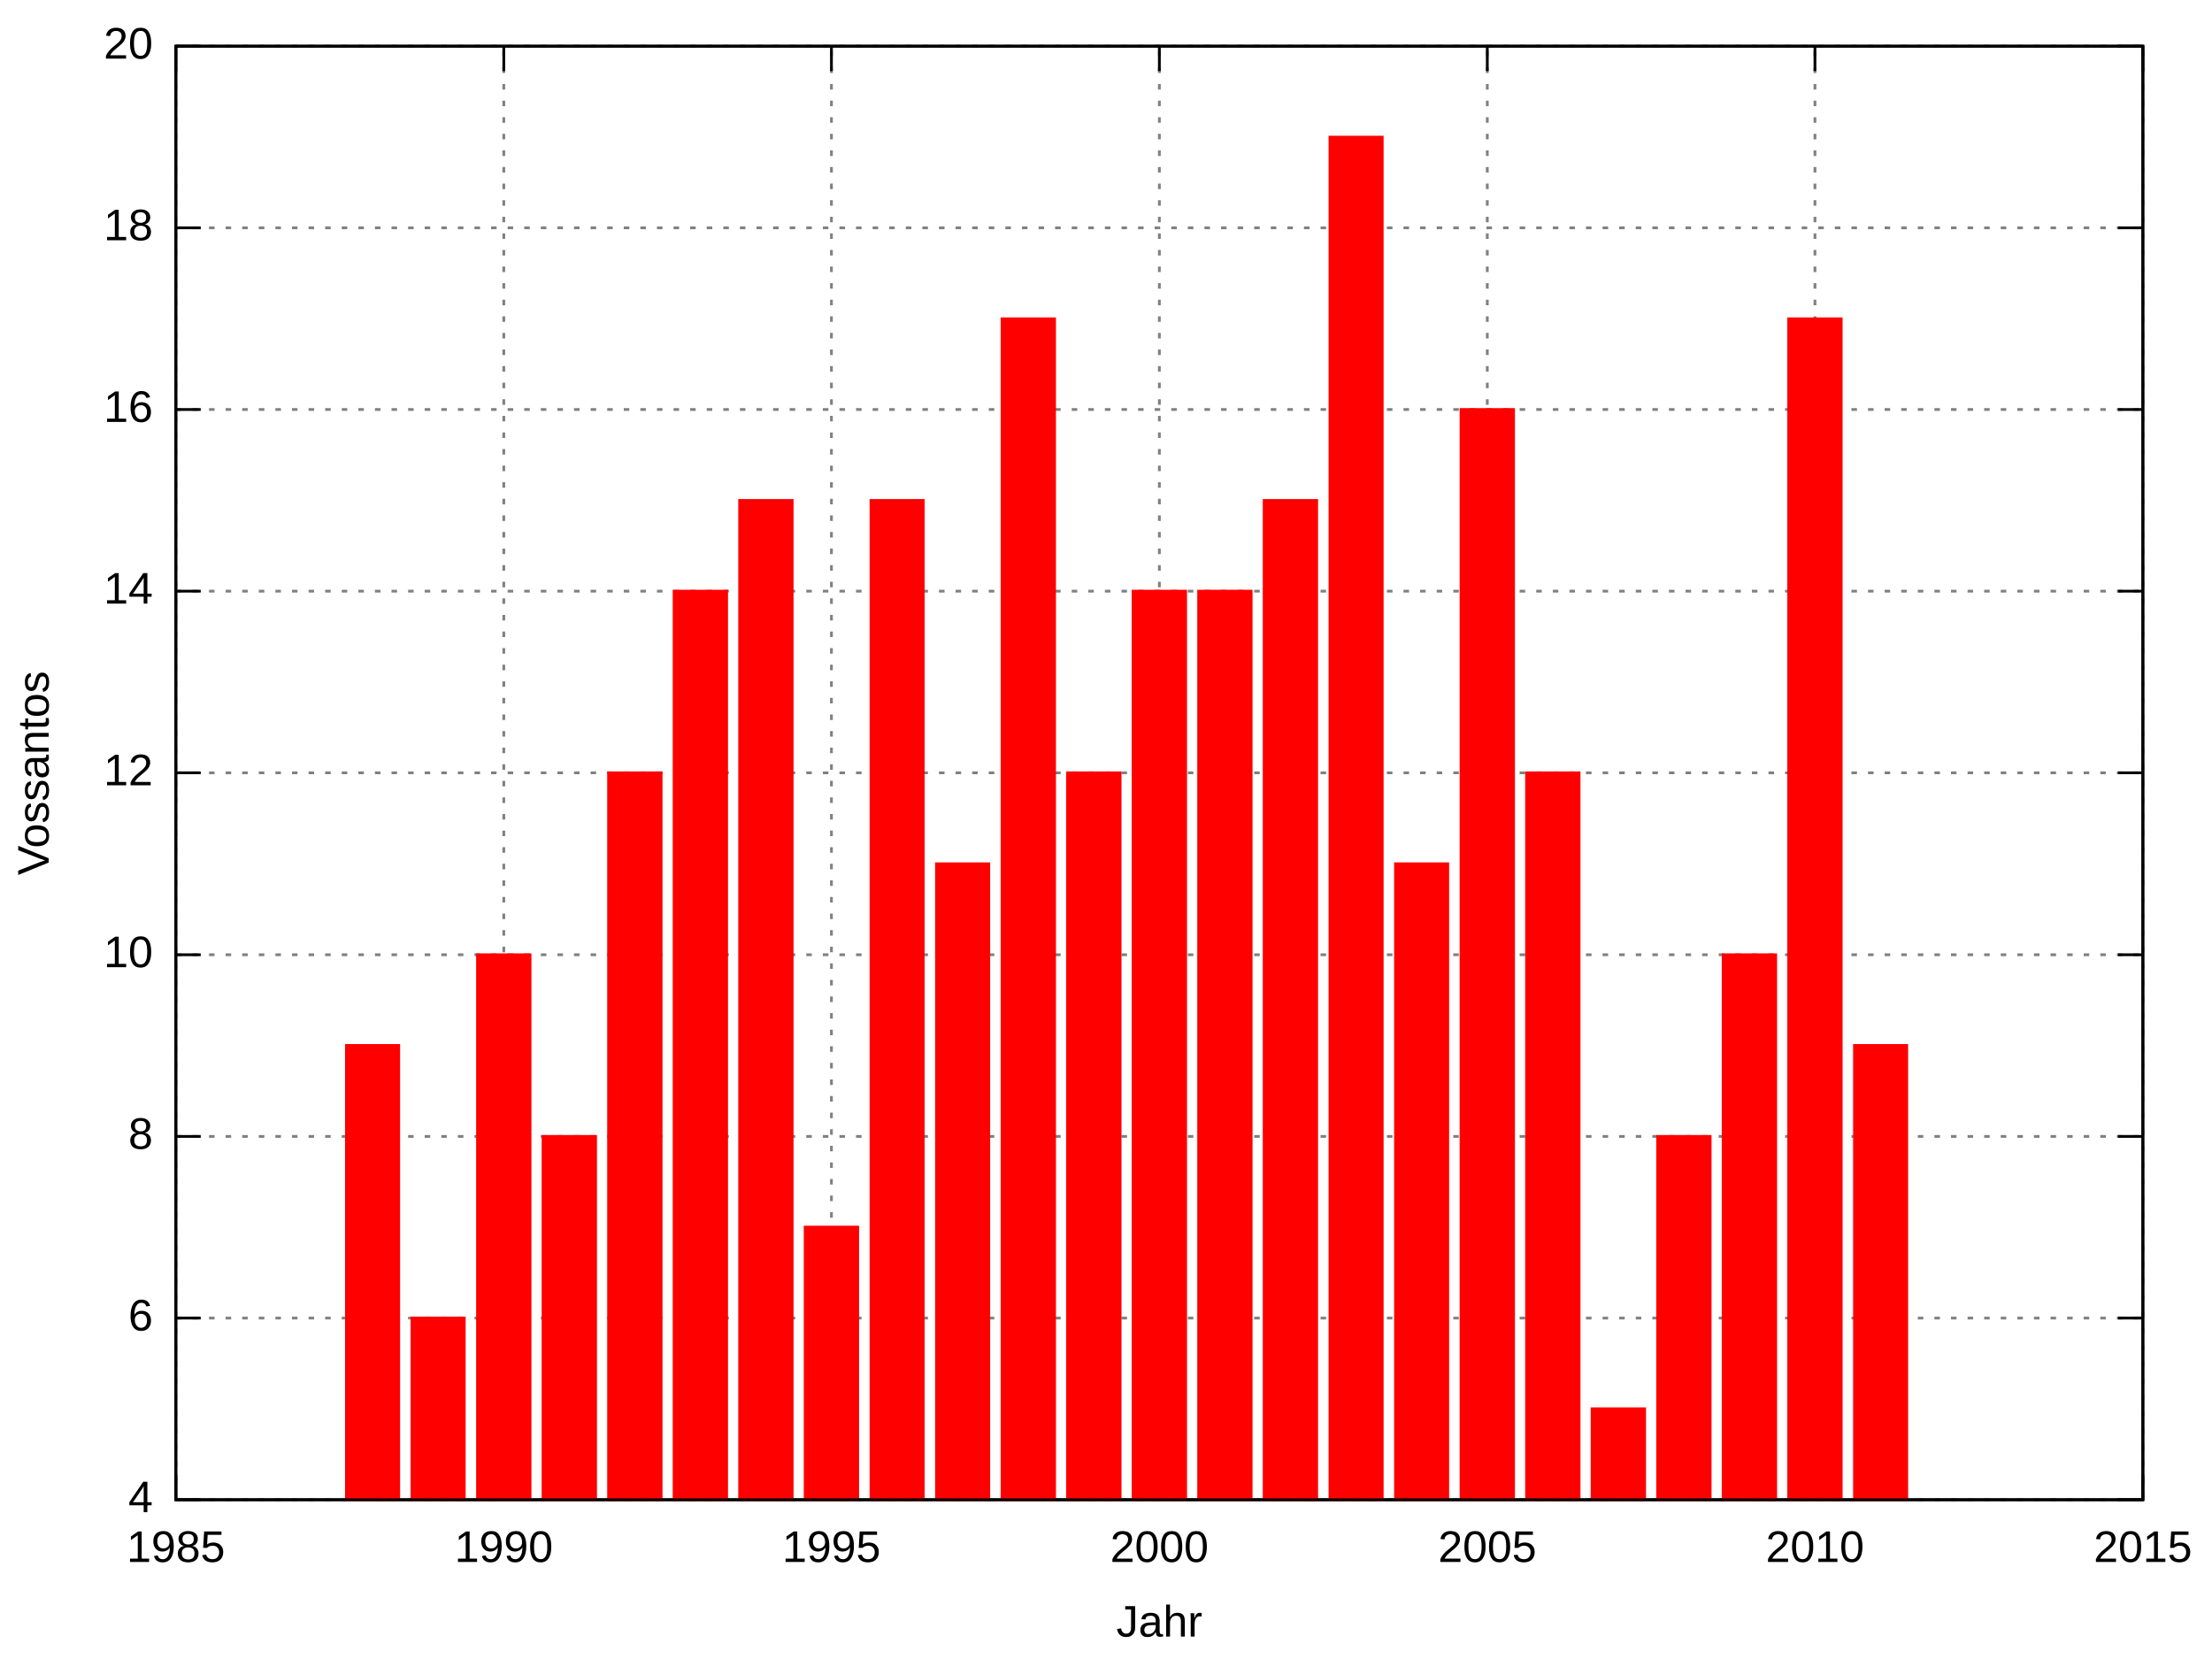
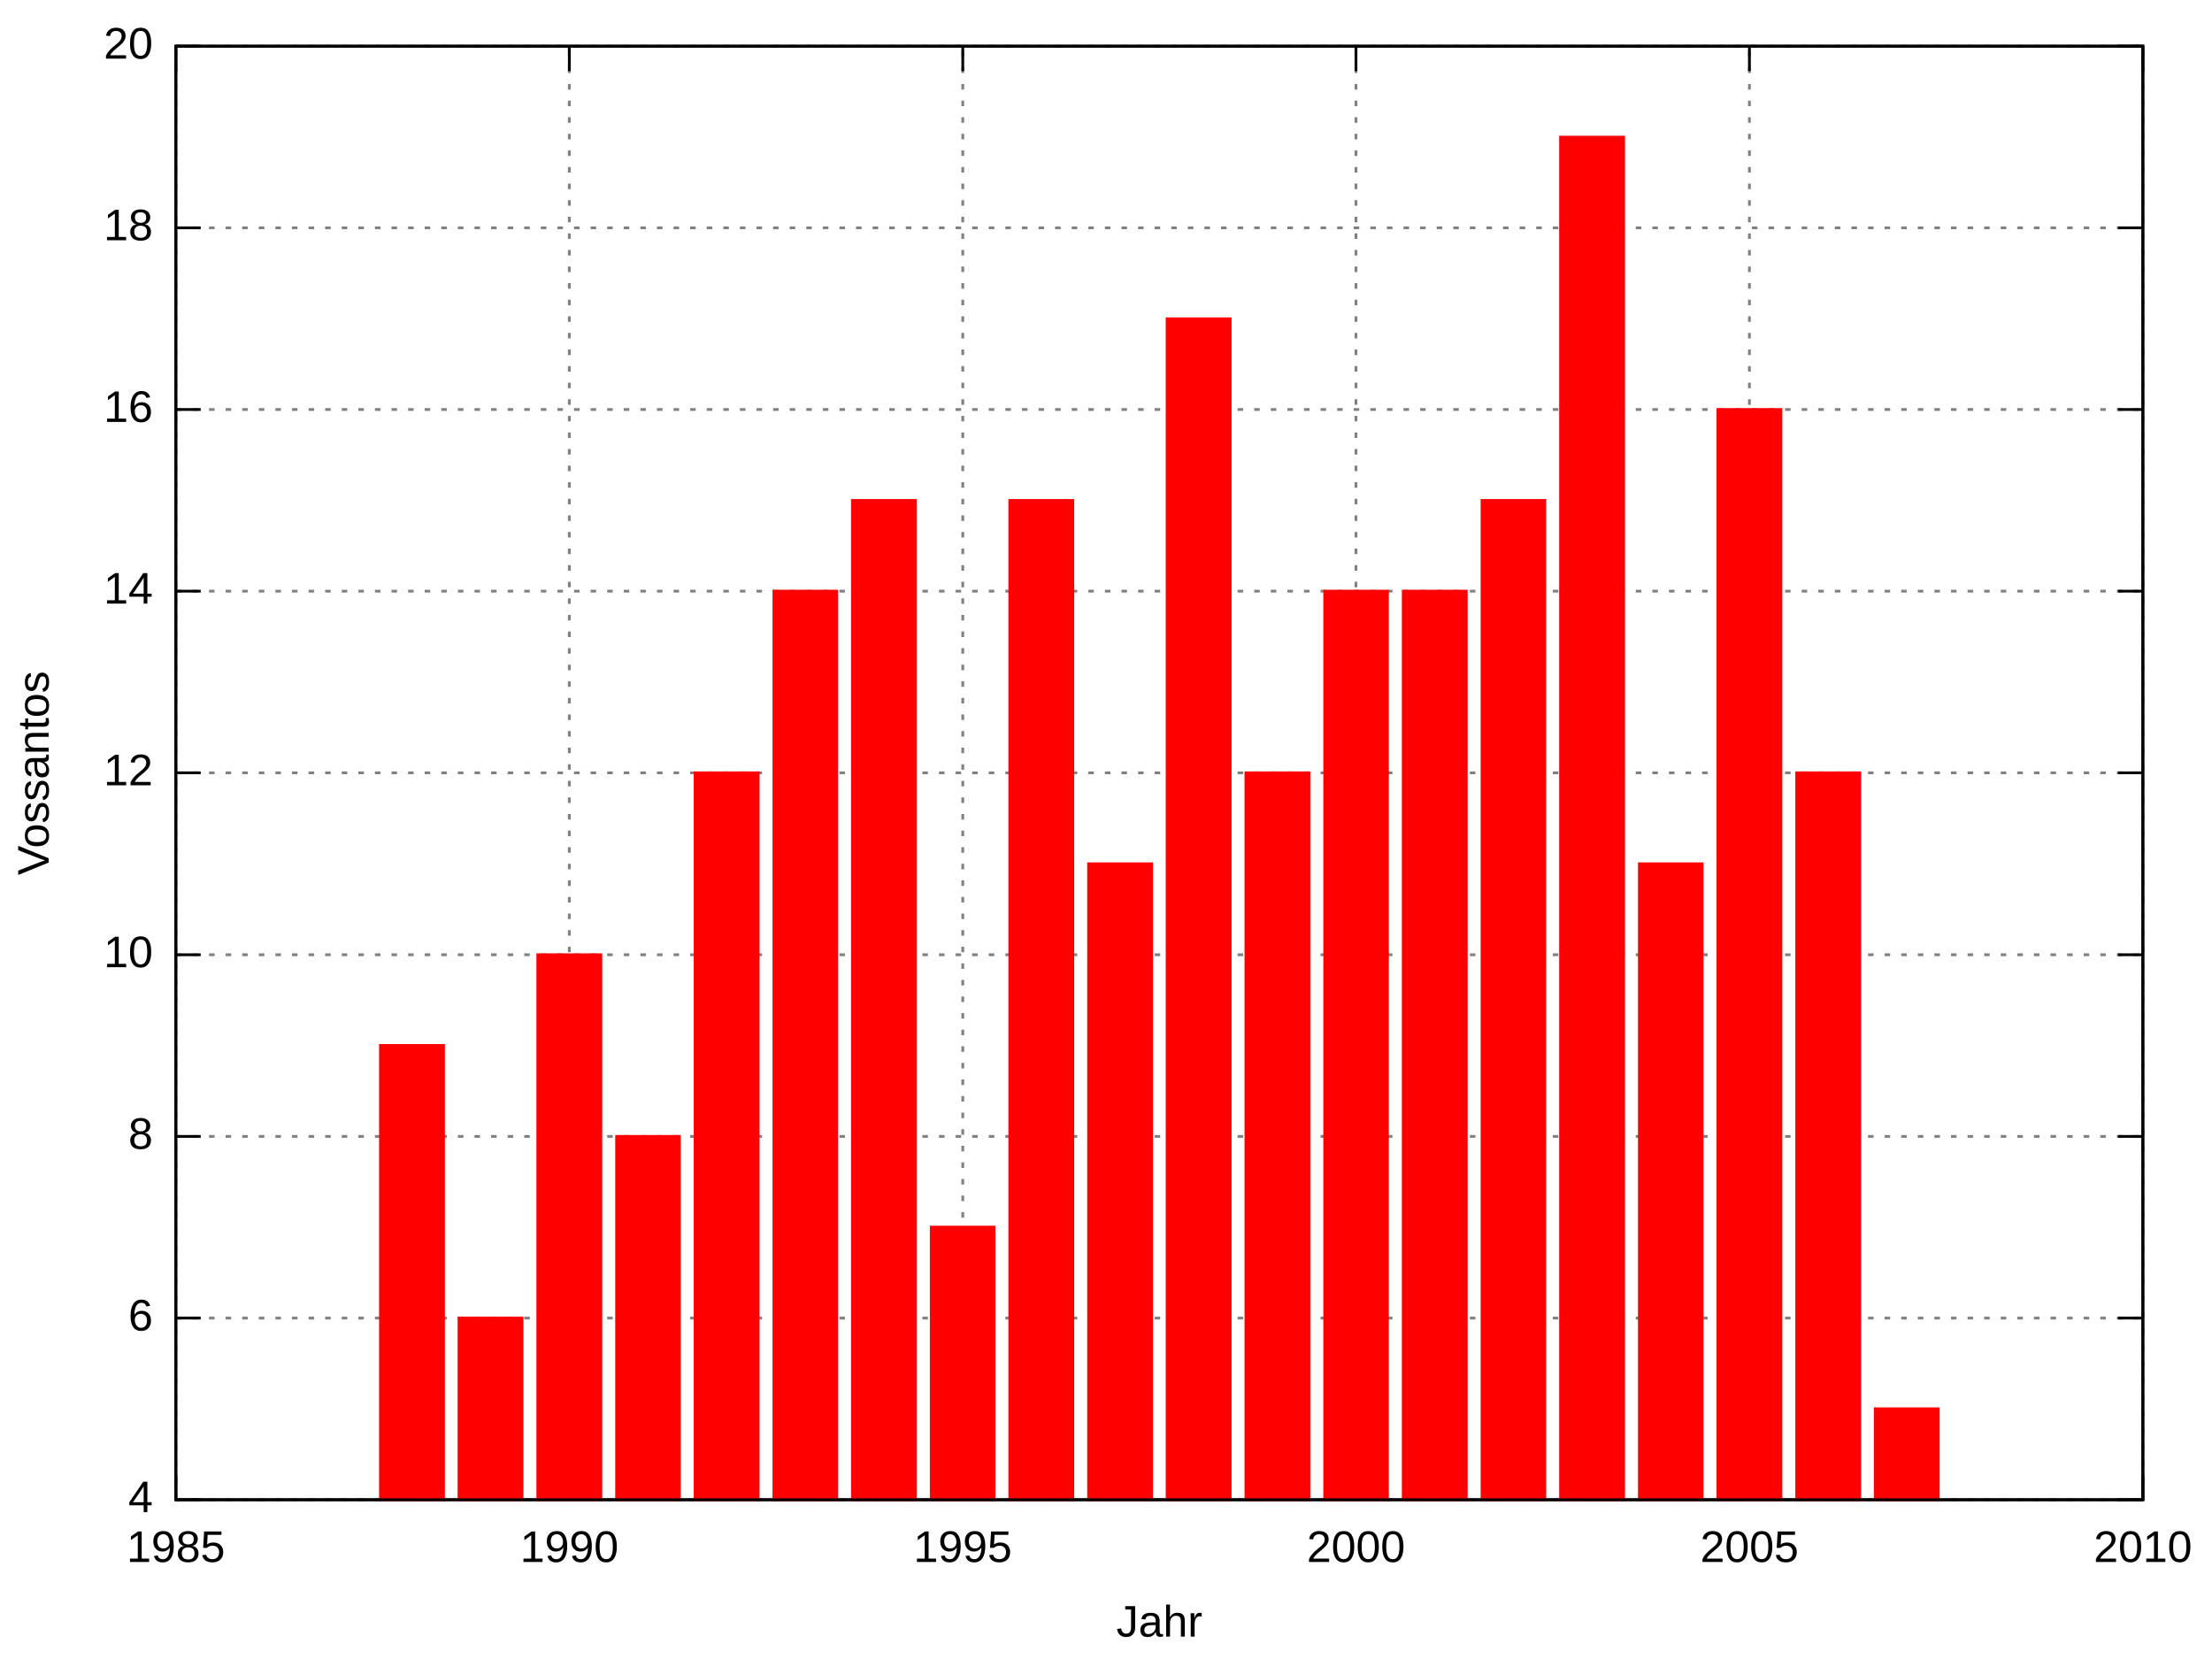
<svg xmlns="http://www.w3.org/2000/svg" xmlns:xlink="http://www.w3.org/1999/xlink" viewBox="0 0 800 600">
  <g id="gnuplot_canvas">
    <rect x="0" y="0" width="800" height="600" fill="none" />
    <defs>
      <circle id="gpDot" r="0.5" stroke-width="0.5" />
      <path id="gpPt0" stroke-width="0.222" stroke="currentColor" d="M-1,0 h2 M0,-1 v2" />
      <path id="gpPt1" stroke-width="0.222" stroke="currentColor" d="M-1,-1 L1,1 M1,-1 L-1,1" />
      <path id="gpPt2" stroke-width="0.222" stroke="currentColor" d="M-1,0 L1,0 M0,-1 L0,1 M-1,-1 L1,1 M-1,1 L1,-1" />
      <rect id="gpPt3" stroke-width="0.222" stroke="currentColor" x="-1" y="-1" width="2" height="2" />
      <rect id="gpPt4" stroke-width="0.222" stroke="currentColor" fill="currentColor" x="-1" y="-1" width="2" height="2" />
      <circle id="gpPt5" stroke-width="0.222" stroke="currentColor" cx="0" cy="0" r="1" />
      <use xlink:href="#gpPt5" id="gpPt6" fill="currentColor" stroke="none" />
      <path id="gpPt7" stroke-width="0.222" stroke="currentColor" d="M0,-1.33 L-1.33,0.67 L1.33,0.67 z" />
      <use xlink:href="#gpPt7" id="gpPt8" fill="currentColor" stroke="none" />
      <use xlink:href="#gpPt7" id="gpPt9" stroke="currentColor" transform="rotate(180)" />
      <use xlink:href="#gpPt9" id="gpPt10" fill="currentColor" stroke="none" />
      <use xlink:href="#gpPt3" id="gpPt11" stroke="currentColor" transform="rotate(45)" />
      <use xlink:href="#gpPt11" id="gpPt12" fill="currentColor" stroke="none" />
      <filter id="greybox" filterUnits="objectBoundingBox" x="0" y="0" height="1" width="1">
        <feFlood flood-color="lightgrey" flood-opacity="1" result="grey" />
        <feComposite in="SourceGraphic" in2="grey" operator="atop" />
      </filter>
    </defs>
    <g style="fill:none; color:white; stroke:black; stroke-width:1.00; stroke-linecap:butt; stroke-linejoin:miter">
</g>
    <g style="fill:none; color:black; stroke:currentColor; stroke-width:1.00; stroke-linecap:butt; stroke-linejoin:miter">
</g>
    <g style="fill:none; color:gray; stroke:currentColor; stroke-width:1.00; stroke-linecap:butt; stroke-linejoin:miter">
      <path stroke="gray" stroke-dasharray=" 2,4" class="gridline" d="M63.6,542.4 L775.0,542.4  " />
    </g>
    <g style="fill:none; color:black; stroke:currentColor; stroke-width:1.00; stroke-linecap:butt; stroke-linejoin:miter">
      <path stroke="black" d="M63.6,542.4 L72.6,542.4 M775.0,542.4 L766.0,542.4  " />
      <g transform="translate(55.3,546.9)" style="stroke:none; fill:black; font-family:Arial; font-size:12.00pt; text-anchor:end">
        <text>
          <tspan> 4</tspan>
        </text>
      </g>
    </g>
    <g style="fill:none; color:gray; stroke:currentColor; stroke-width:1.00; stroke-linecap:butt; stroke-linejoin:miter">
      <path stroke="gray" stroke-dasharray=" 2,4" class="gridline" d="M63.6,476.7 L775.0,476.7  " />
    </g>
    <g style="fill:none; color:black; stroke:currentColor; stroke-width:1.00; stroke-linecap:butt; stroke-linejoin:miter">
      <path stroke="black" d="M63.6,476.7 L72.6,476.7 M775.0,476.7 L766.0,476.7  " />
      <g transform="translate(55.3,481.2)" style="stroke:none; fill:black; font-family:Arial; font-size:12.00pt; text-anchor:end">
        <text>
          <tspan> 6</tspan>
        </text>
      </g>
    </g>
    <g style="fill:none; color:gray; stroke:currentColor; stroke-width:1.00; stroke-linecap:butt; stroke-linejoin:miter">
      <path stroke="gray" stroke-dasharray=" 2,4" class="gridline" d="M63.6,411.0 L775.0,411.0  " />
    </g>
    <g style="fill:none; color:black; stroke:currentColor; stroke-width:1.00; stroke-linecap:butt; stroke-linejoin:miter">
      <path stroke="black" d="M63.6,411.0 L72.6,411.0 M775.0,411.0 L766.0,411.0  " />
      <g transform="translate(55.3,415.5)" style="stroke:none; fill:black; font-family:Arial; font-size:12.00pt; text-anchor:end">
        <text>
          <tspan> 8</tspan>
        </text>
      </g>
    </g>
    <g style="fill:none; color:gray; stroke:currentColor; stroke-width:1.00; stroke-linecap:butt; stroke-linejoin:miter">
      <path stroke="gray" stroke-dasharray=" 2,4" class="gridline" d="M63.6,345.3 L775.0,345.3  " />
    </g>
    <g style="fill:none; color:black; stroke:currentColor; stroke-width:1.00; stroke-linecap:butt; stroke-linejoin:miter">
      <path stroke="black" d="M63.6,345.3 L72.6,345.3 M775.0,345.3 L766.0,345.3  " />
      <g transform="translate(55.3,349.8)" style="stroke:none; fill:black; font-family:Arial; font-size:12.00pt; text-anchor:end">
        <text>
          <tspan> 10</tspan>
        </text>
      </g>
    </g>
    <g style="fill:none; color:gray; stroke:currentColor; stroke-width:1.00; stroke-linecap:butt; stroke-linejoin:miter">
      <path stroke="gray" stroke-dasharray=" 2,4" class="gridline" d="M63.6,279.5 L775.0,279.5  " />
    </g>
    <g style="fill:none; color:black; stroke:currentColor; stroke-width:1.00; stroke-linecap:butt; stroke-linejoin:miter">
      <path stroke="black" d="M63.6,279.5 L72.6,279.5 M775.0,279.5 L766.0,279.5  " />
      <g transform="translate(55.3,284.0)" style="stroke:none; fill:black; font-family:Arial; font-size:12.00pt; text-anchor:end">
        <text>
          <tspan> 12</tspan>
        </text>
      </g>
    </g>
    <g style="fill:none; color:gray; stroke:currentColor; stroke-width:1.00; stroke-linecap:butt; stroke-linejoin:miter">
      <path stroke="gray" stroke-dasharray=" 2,4" class="gridline" d="M63.6,213.8 L775.0,213.8  " />
    </g>
    <g style="fill:none; color:black; stroke:currentColor; stroke-width:1.00; stroke-linecap:butt; stroke-linejoin:miter">
      <path stroke="black" d="M63.6,213.8 L72.6,213.8 M775.0,213.8 L766.0,213.8  " />
      <g transform="translate(55.3,218.3)" style="stroke:none; fill:black; font-family:Arial; font-size:12.00pt; text-anchor:end">
        <text>
          <tspan> 14</tspan>
        </text>
      </g>
    </g>
    <g style="fill:none; color:gray; stroke:currentColor; stroke-width:1.00; stroke-linecap:butt; stroke-linejoin:miter">
      <path stroke="gray" stroke-dasharray=" 2,4" class="gridline" d="M63.6,148.1 L775.0,148.1  " />
    </g>
    <g style="fill:none; color:black; stroke:currentColor; stroke-width:1.00; stroke-linecap:butt; stroke-linejoin:miter">
      <path stroke="black" d="M63.6,148.1 L72.6,148.1 M775.0,148.1 L766.0,148.1  " />
      <g transform="translate(55.3,152.6)" style="stroke:none; fill:black; font-family:Arial; font-size:12.00pt; text-anchor:end">
        <text>
          <tspan> 16</tspan>
        </text>
      </g>
    </g>
    <g style="fill:none; color:gray; stroke:currentColor; stroke-width:1.00; stroke-linecap:butt; stroke-linejoin:miter">
      <path stroke="gray" stroke-dasharray=" 2,4" class="gridline" d="M63.6,82.4 L775.0,82.4  " />
    </g>
    <g style="fill:none; color:black; stroke:currentColor; stroke-width:1.00; stroke-linecap:butt; stroke-linejoin:miter">
      <path stroke="black" d="M63.6,82.4 L72.6,82.4 M775.0,82.4 L766.0,82.4  " />
      <g transform="translate(55.3,86.9)" style="stroke:none; fill:black; font-family:Arial; font-size:12.00pt; text-anchor:end">
        <text>
          <tspan> 18</tspan>
        </text>
      </g>
    </g>
    <g style="fill:none; color:gray; stroke:currentColor; stroke-width:1.00; stroke-linecap:butt; stroke-linejoin:miter">
      <path stroke="gray" stroke-dasharray=" 2,4" class="gridline" d="M63.6,16.7 L775.0,16.7  " />
    </g>
    <g style="fill:none; color:black; stroke:currentColor; stroke-width:1.00; stroke-linecap:butt; stroke-linejoin:miter">
      <path stroke="black" d="M63.6,16.7 L72.6,16.7 M775.0,16.7 L766.0,16.7  " />
      <g transform="translate(55.3,21.2)" style="stroke:none; fill:black; font-family:Arial; font-size:12.00pt; text-anchor:end">
        <text>
          <tspan> 20</tspan>
        </text>
      </g>
    </g>
    <g style="fill:none; color:gray; stroke:currentColor; stroke-width:1.00; stroke-linecap:butt; stroke-linejoin:miter">
      <path stroke="gray" stroke-dasharray=" 2,4" class="gridline" d="M63.6,542.4 L63.6,16.7  " />
    </g>
    <g style="fill:none; color:black; stroke:currentColor; stroke-width:1.00; stroke-linecap:butt; stroke-linejoin:miter">
      <path stroke="black" d="M63.6,542.4 L63.6,533.4 M63.6,16.7 L63.6,25.7  " />
      <g transform="translate(63.6,564.9)" style="stroke:none; fill:black; font-family:Arial; font-size:12.00pt; text-anchor:middle">
        <text>
          <tspan> 1985</tspan>
        </text>
      </g>
    </g>
    <g style="fill:none; color:gray; stroke:currentColor; stroke-width:1.00; stroke-linecap:butt; stroke-linejoin:miter">
-       <path stroke="gray" stroke-dasharray=" 2,4" class="gridline" d="M182.2,542.4 L182.2,16.7  " />
-     </g>
-     <g style="fill:none; color:black; stroke:currentColor; stroke-width:1.00; stroke-linecap:butt; stroke-linejoin:miter">
-       <path stroke="black" d="M182.2,542.4 L182.2,533.4 M182.2,16.7 L182.2,25.7  " />
-       <g transform="translate(182.2,564.9)" style="stroke:none; fill:black; font-family:Arial; font-size:12.00pt; text-anchor:middle">
+       <path stroke="gray" stroke-dasharray=" 2,4" class="gridline" d="M205.9,542.4 L205.9,16.7  " />
+     </g>
+     <g style="fill:none; color:black; stroke:currentColor; stroke-width:1.00; stroke-linecap:butt; stroke-linejoin:miter">
+       <path stroke="black" d="M205.9,542.4 L205.9,533.4 M205.9,16.7 L205.9,25.7  " />
+       <g transform="translate(205.9,564.9)" style="stroke:none; fill:black; font-family:Arial; font-size:12.00pt; text-anchor:middle">
        <text>
          <tspan> 1990</tspan>
        </text>
      </g>
    </g>
    <g style="fill:none; color:gray; stroke:currentColor; stroke-width:1.00; stroke-linecap:butt; stroke-linejoin:miter">
-       <path stroke="gray" stroke-dasharray=" 2,4" class="gridline" d="M300.7,542.4 L300.7,16.7  " />
-     </g>
-     <g style="fill:none; color:black; stroke:currentColor; stroke-width:1.00; stroke-linecap:butt; stroke-linejoin:miter">
-       <path stroke="black" d="M300.7,542.4 L300.7,533.4 M300.7,16.7 L300.7,25.7  " />
-       <g transform="translate(300.7,564.9)" style="stroke:none; fill:black; font-family:Arial; font-size:12.00pt; text-anchor:middle">
+       <path stroke="gray" stroke-dasharray=" 2,4" class="gridline" d="M348.2,542.4 L348.2,16.7  " />
+     </g>
+     <g style="fill:none; color:black; stroke:currentColor; stroke-width:1.00; stroke-linecap:butt; stroke-linejoin:miter">
+       <path stroke="black" d="M348.2,542.4 L348.2,533.4 M348.2,16.7 L348.2,25.7  " />
+       <g transform="translate(348.2,564.9)" style="stroke:none; fill:black; font-family:Arial; font-size:12.00pt; text-anchor:middle">
        <text>
          <tspan> 1995</tspan>
        </text>
      </g>
    </g>
    <g style="fill:none; color:gray; stroke:currentColor; stroke-width:1.00; stroke-linecap:butt; stroke-linejoin:miter">
-       <path stroke="gray" stroke-dasharray=" 2,4" class="gridline" d="M419.3,542.4 L419.3,16.7  " />
-     </g>
-     <g style="fill:none; color:black; stroke:currentColor; stroke-width:1.00; stroke-linecap:butt; stroke-linejoin:miter">
-       <path stroke="black" d="M419.3,542.4 L419.3,533.4 M419.3,16.7 L419.3,25.7  " />
-       <g transform="translate(419.3,564.9)" style="stroke:none; fill:black; font-family:Arial; font-size:12.00pt; text-anchor:middle">
+       <path stroke="gray" stroke-dasharray=" 2,4" class="gridline" d="M490.4,542.4 L490.4,16.7  " />
+     </g>
+     <g style="fill:none; color:black; stroke:currentColor; stroke-width:1.00; stroke-linecap:butt; stroke-linejoin:miter">
+       <path stroke="black" d="M490.4,542.4 L490.4,533.4 M490.4,16.7 L490.4,25.7  " />
+       <g transform="translate(490.4,564.9)" style="stroke:none; fill:black; font-family:Arial; font-size:12.00pt; text-anchor:middle">
        <text>
          <tspan> 2000</tspan>
        </text>
      </g>
    </g>
    <g style="fill:none; color:gray; stroke:currentColor; stroke-width:1.00; stroke-linecap:butt; stroke-linejoin:miter">
-       <path stroke="gray" stroke-dasharray=" 2,4" class="gridline" d="M537.9,542.4 L537.9,16.7  " />
-     </g>
-     <g style="fill:none; color:black; stroke:currentColor; stroke-width:1.00; stroke-linecap:butt; stroke-linejoin:miter">
-       <path stroke="black" d="M537.9,542.4 L537.9,533.4 M537.9,16.7 L537.9,25.7  " />
-       <g transform="translate(537.9,564.9)" style="stroke:none; fill:black; font-family:Arial; font-size:12.00pt; text-anchor:middle">
+       <path stroke="gray" stroke-dasharray=" 2,4" class="gridline" d="M632.7,542.4 L632.7,16.7  " />
+     </g>
+     <g style="fill:none; color:black; stroke:currentColor; stroke-width:1.00; stroke-linecap:butt; stroke-linejoin:miter">
+       <path stroke="black" d="M632.7,542.4 L632.7,533.4 M632.7,16.7 L632.7,25.7  " />
+       <g transform="translate(632.7,564.9)" style="stroke:none; fill:black; font-family:Arial; font-size:12.00pt; text-anchor:middle">
        <text>
          <tspan> 2005</tspan>
-         </text>
-       </g>
-     </g>
-     <g style="fill:none; color:gray; stroke:currentColor; stroke-width:1.00; stroke-linecap:butt; stroke-linejoin:miter">
-       <path stroke="gray" stroke-dasharray=" 2,4" class="gridline" d="M656.4,542.4 L656.4,16.7  " />
-     </g>
-     <g style="fill:none; color:black; stroke:currentColor; stroke-width:1.00; stroke-linecap:butt; stroke-linejoin:miter">
-       <path stroke="black" d="M656.4,542.4 L656.4,533.4 M656.4,16.7 L656.4,25.7  " />
-       <g transform="translate(656.4,564.9)" style="stroke:none; fill:black; font-family:Arial; font-size:12.00pt; text-anchor:middle">
-         <text>
-           <tspan> 2010</tspan>
        </text>
      </g>
    </g>
    <g style="fill:none; color:gray; stroke:currentColor; stroke-width:1.00; stroke-linecap:butt; stroke-linejoin:miter">
      <path stroke="gray" stroke-dasharray=" 2,4" class="gridline" d="M775.0,542.4 L775.0,16.7  " />
    </g>
    <g style="fill:none; color:black; stroke:currentColor; stroke-width:1.00; stroke-linecap:butt; stroke-linejoin:miter">
      <path stroke="black" d="M775.0,542.4 L775.0,533.4 M775.0,16.7 L775.0,25.7  " />
      <g transform="translate(775.0,564.9)" style="stroke:none; fill:black; font-family:Arial; font-size:12.00pt; text-anchor:middle">
        <text>
-           <tspan> 2015</tspan>
+           <tspan> 2010</tspan>
        </text>
      </g>
      <path stroke="black" d="M63.6,16.7 L63.6,542.4 L775.0,542.4 L775.0,16.7 L63.6,16.7 Z  " />
      <g transform="translate(17.6,279.6) rotate(270)" style="stroke:none; fill:black; font-family:Arial; font-size:12.00pt; text-anchor:middle">
        <text>
          <tspan>Vossantos</tspan>
        </text>
      </g>
      <g transform="translate(419.3,591.9)" style="stroke:none; fill:black; font-family:Arial; font-size:12.00pt; text-anchor:middle">
        <text>
          <tspan>Jahr</tspan>
        </text>
      </g>
    </g>
    <g id="gnuplot_plot_1">
      <g style="fill:none; color:red; stroke:currentColor; stroke-width:1.00; stroke-linecap:butt; stroke-linejoin:miter">
        <g style="stroke:none; shape-rendering:crispEdges">
-           <polygon fill="red" points="125.3,542.4 144.3,542.4 144.3,378.0 125.3,378.0 " />
-         </g>
-         <path stroke="red" d="M125.3,542.4 L125.3,378.1 L144.2,378.1 L144.2,542.4 L125.3,542.4 Z  " />
-         <g style="stroke:none; shape-rendering:crispEdges">
-           <polygon fill="red" points="149.0,542.4 168.0,542.4 168.0,476.6 149.0,476.6 " />
-         </g>
-         <path stroke="red" d="M149.0,542.4 L149.0,476.7 L167.9,476.7 L167.9,542.4 L149.0,542.4 Z  " />
-         <g style="stroke:none; shape-rendering:crispEdges">
-           <polygon fill="red" points="172.7,542.4 191.8,542.4 191.8,345.2 172.7,345.2 " />
-         </g>
-         <path stroke="red" d="M172.7,542.4 L172.7,345.3 L191.7,345.3 L191.7,542.4 L172.7,542.4 Z  " />
-         <g style="stroke:none; shape-rendering:crispEdges">
-           <polygon fill="red" points="196.4,542.4 215.5,542.4 215.5,410.9 196.4,410.9 " />
-         </g>
-         <path stroke="red" d="M196.4,542.4 L196.4,411.0 L215.4,411.0 L215.4,542.4 L196.4,542.4 Z  " />
-         <g style="stroke:none; shape-rendering:crispEdges">
-           <polygon fill="red" points="220.1,542.4 239.2,542.4 239.2,279.4 220.1,279.4 " />
-         </g>
-         <path stroke="red" d="M220.1,542.4 L220.1,279.5 L239.1,279.5 L239.1,542.4 L220.1,542.4 Z  " />
-         <g style="stroke:none; shape-rendering:crispEdges">
-           <polygon fill="red" points="243.8,542.4 262.9,542.4 262.9,213.7 243.8,213.7 " />
-         </g>
-         <path stroke="red" d="M243.8,542.4 L243.8,213.8 L262.8,213.8 L262.8,542.4 L243.8,542.4 Z  " />
-         <g style="stroke:none; shape-rendering:crispEdges">
-           <polygon fill="red" points="267.5,542.4 286.6,542.4 286.6,180.9 267.5,180.9 " />
-         </g>
-         <path stroke="red" d="M267.5,542.4 L267.5,181.0 L286.5,181.0 L286.5,542.4 L267.5,542.4 Z  " />
-         <g style="stroke:none; shape-rendering:crispEdges">
-           <polygon fill="red" points="291.2,542.4 310.3,542.4 310.3,443.7 291.2,443.7 " />
-         </g>
-         <path stroke="red" d="M291.2,542.4 L291.2,443.8 L310.2,443.8 L310.2,542.4 L291.2,542.4 Z  " />
-         <g style="stroke:none; shape-rendering:crispEdges">
-           <polygon fill="red" points="315.0,542.4 334.0,542.4 334.0,180.9 315.0,180.9 " />
-         </g>
-         <path stroke="red" d="M315.0,542.4 L315.0,181.0 L333.9,181.0 L333.9,542.4 L315.0,542.4 Z  " />
-         <g style="stroke:none; shape-rendering:crispEdges">
-           <polygon fill="red" points="338.7,542.4 357.7,542.4 357.7,312.3 338.7,312.3 " />
-         </g>
-         <path stroke="red" d="M338.7,542.4 L338.7,312.4 L357.6,312.4 L357.6,542.4 L338.7,542.4 Z  " />
-         <g style="stroke:none; shape-rendering:crispEdges">
-           <polygon fill="red" points="362.4,542.4 381.5,542.4 381.5,115.2 362.4,115.2 " />
-         </g>
-         <path stroke="red" d="M362.4,542.4 L362.4,115.3 L381.4,115.3 L381.4,542.4 L362.4,542.4 Z  " />
-         <g style="stroke:none; shape-rendering:crispEdges">
-           <polygon fill="red" points="386.1,542.4 405.2,542.4 405.2,279.4 386.1,279.4 " />
-         </g>
-         <path stroke="red" d="M386.1,542.4 L386.1,279.5 L405.1,279.5 L405.1,542.4 L386.1,542.4 Z  " />
-         <g style="stroke:none; shape-rendering:crispEdges">
-           <polygon fill="red" points="409.8,542.4 428.9,542.4 428.9,213.7 409.8,213.7 " />
-         </g>
-         <path stroke="red" d="M409.8,542.4 L409.8,213.8 L428.8,213.8 L428.8,542.4 L409.8,542.4 Z  " />
-         <g style="stroke:none; shape-rendering:crispEdges">
-           <polygon fill="red" points="433.5,542.4 452.6,542.4 452.6,213.7 433.5,213.7 " />
-         </g>
-         <path stroke="red" d="M433.5,542.4 L433.5,213.8 L452.5,213.8 L452.5,542.4 L433.5,542.4 Z  " />
-         <g style="stroke:none; shape-rendering:crispEdges">
-           <polygon fill="red" points="457.2,542.4 476.3,542.4 476.3,180.9 457.2,180.9 " />
-         </g>
-         <path stroke="red" d="M457.2,542.4 L457.2,181.0 L476.2,181.0 L476.2,542.4 L457.2,542.4 Z  " />
-         <g style="stroke:none; shape-rendering:crispEdges">
-           <polygon fill="red" points="481.0,542.4 500.0,542.4 500.0,49.5 481.0,49.5 " />
-         </g>
-         <path stroke="red" d="M481.0,542.4 L481.0,49.6 L499.9,49.6 L499.9,542.4 L481.0,542.4 Z  " />
-         <g style="stroke:none; shape-rendering:crispEdges">
-           <polygon fill="red" points="504.7,542.4 523.7,542.4 523.7,312.3 504.7,312.3 " />
-         </g>
-         <path stroke="red" d="M504.7,542.4 L504.7,312.4 L523.6,312.4 L523.6,542.4 L504.7,542.4 Z  " />
-         <g style="stroke:none; shape-rendering:crispEdges">
-           <polygon fill="red" points="528.4,542.4 547.5,542.4 547.5,148.0 528.4,148.0 " />
-         </g>
-         <path stroke="red" d="M528.4,542.4 L528.4,148.1 L547.4,148.1 L547.4,542.4 L528.4,542.4 Z  " />
-         <g style="stroke:none; shape-rendering:crispEdges">
-           <polygon fill="red" points="552.1,542.4 571.2,542.4 571.2,279.4 552.1,279.4 " />
-         </g>
-         <path stroke="red" d="M552.1,542.4 L552.1,279.5 L571.1,279.5 L571.1,542.4 L552.1,542.4 Z  " />
-         <g style="stroke:none; shape-rendering:crispEdges">
-           <polygon fill="red" points="575.8,542.4 594.9,542.4 594.9,509.4 575.8,509.4 " />
-         </g>
-         <path stroke="red" d="M575.8,542.4 L575.8,509.5 L594.8,509.5 L594.8,542.4 L575.8,542.4 Z  " />
-         <g style="stroke:none; shape-rendering:crispEdges">
-           <polygon fill="red" points="599.5,542.4 618.6,542.4 618.6,410.9 599.5,410.9 " />
-         </g>
-         <path stroke="red" d="M599.5,542.4 L599.5,411.0 L618.5,411.0 L618.5,542.4 L599.5,542.4 Z  " />
-         <g style="stroke:none; shape-rendering:crispEdges">
-           <polygon fill="red" points="623.2,542.4 642.3,542.4 642.3,345.2 623.2,345.2 " />
-         </g>
-         <path stroke="red" d="M623.2,542.4 L623.2,345.3 L642.2,345.3 L642.2,542.4 L623.2,542.4 Z  " />
-         <g style="stroke:none; shape-rendering:crispEdges">
-           <polygon fill="red" points="646.9,542.4 666.0,542.4 666.0,115.2 646.9,115.2 " />
-         </g>
-         <path stroke="red" d="M646.9,542.4 L646.9,115.3 L665.9,115.3 L665.9,542.4 L646.9,542.4 Z  " />
-         <g style="stroke:none; shape-rendering:crispEdges">
-           <polygon fill="red" points="670.7,542.4 689.7,542.4 689.7,378.0 670.7,378.0 " />
-         </g>
-         <path stroke="red" d="M670.7,542.4 L670.7,378.1 L689.6,378.1 L689.6,542.4 L670.7,542.4 Z  " />
+           <polygon fill="red" points="137.6,542.4 160.5,542.4 160.5,378.0 137.6,378.0 " />
+         </g>
+         <path stroke="red" d="M137.6,542.4 L137.6,378.1 L160.4,378.1 L160.4,542.4 L137.6,542.4 Z  " />
+         <g style="stroke:none; shape-rendering:crispEdges">
+           <polygon fill="red" points="166.0,542.4 188.9,542.4 188.9,476.6 166.0,476.6 " />
+         </g>
+         <path stroke="red" d="M166.0,542.4 L166.0,476.7 L188.8,476.7 L188.8,542.4 L166.0,542.4 Z  " />
+         <g style="stroke:none; shape-rendering:crispEdges">
+           <polygon fill="red" points="194.5,542.4 217.4,542.4 217.4,345.2 194.5,345.2 " />
+         </g>
+         <path stroke="red" d="M194.5,542.4 L194.5,345.3 L217.3,345.3 L217.3,542.4 L194.5,542.4 Z  " />
+         <g style="stroke:none; shape-rendering:crispEdges">
+           <polygon fill="red" points="223.0,542.4 245.8,542.4 245.8,410.9 223.0,410.9 " />
+         </g>
+         <path stroke="red" d="M223.0,542.4 L223.0,411.0 L245.7,411.0 L245.7,542.4 L223.0,542.4 Z  " />
+         <g style="stroke:none; shape-rendering:crispEdges">
+           <polygon fill="red" points="251.4,542.4 274.3,542.4 274.3,279.4 251.4,279.4 " />
+         </g>
+         <path stroke="red" d="M251.4,542.4 L251.4,279.5 L274.2,279.5 L274.2,542.4 L251.4,542.4 Z  " />
+         <g style="stroke:none; shape-rendering:crispEdges">
+           <polygon fill="red" points="279.9,542.4 302.7,542.4 302.7,213.7 279.9,213.7 " />
+         </g>
+         <path stroke="red" d="M279.9,542.4 L279.9,213.8 L302.6,213.8 L302.6,542.4 L279.9,542.4 Z  " />
+         <g style="stroke:none; shape-rendering:crispEdges">
+           <polygon fill="red" points="308.3,542.4 331.2,542.4 331.2,180.9 308.3,180.9 " />
+         </g>
+         <path stroke="red" d="M308.3,542.4 L308.3,181.0 L331.1,181.0 L331.1,542.4 L308.3,542.4 Z  " />
+         <g style="stroke:none; shape-rendering:crispEdges">
+           <polygon fill="red" points="336.8,542.4 359.6,542.4 359.6,443.7 336.8,443.7 " />
+         </g>
+         <path stroke="red" d="M336.8,542.4 L336.8,443.8 L359.5,443.8 L359.5,542.4 L336.8,542.4 Z  " />
+         <g style="stroke:none; shape-rendering:crispEdges">
+           <polygon fill="red" points="365.2,542.4 388.1,542.4 388.1,180.9 365.2,180.9 " />
+         </g>
+         <path stroke="red" d="M365.2,542.4 L365.2,181.0 L388.0,181.0 L388.0,542.4 L365.2,542.4 Z  " />
+         <g style="stroke:none; shape-rendering:crispEdges">
+           <polygon fill="red" points="393.7,542.4 416.6,542.4 416.6,312.3 393.7,312.3 " />
+         </g>
+         <path stroke="red" d="M393.7,542.4 L393.7,312.4 L416.5,312.4 L416.5,542.4 L393.7,542.4 Z  " />
+         <g style="stroke:none; shape-rendering:crispEdges">
+           <polygon fill="red" points="422.1,542.4 445.0,542.4 445.0,115.2 422.1,115.2 " />
+         </g>
+         <path stroke="red" d="M422.1,542.4 L422.1,115.3 L444.9,115.3 L444.9,542.4 L422.1,542.4 Z  " />
+         <g style="stroke:none; shape-rendering:crispEdges">
+           <polygon fill="red" points="450.6,542.4 473.5,542.4 473.5,279.4 450.6,279.4 " />
+         </g>
+         <path stroke="red" d="M450.6,542.4 L450.6,279.5 L473.4,279.5 L473.4,542.4 L450.6,542.4 Z  " />
+         <g style="stroke:none; shape-rendering:crispEdges">
+           <polygon fill="red" points="479.1,542.4 501.9,542.4 501.9,213.7 479.1,213.7 " />
+         </g>
+         <path stroke="red" d="M479.1,542.4 L479.1,213.8 L501.8,213.8 L501.8,542.4 L479.1,542.4 Z  " />
+         <g style="stroke:none; shape-rendering:crispEdges">
+           <polygon fill="red" points="507.5,542.4 530.4,542.4 530.4,213.7 507.5,213.7 " />
+         </g>
+         <path stroke="red" d="M507.5,542.4 L507.5,213.8 L530.3,213.8 L530.3,542.4 L507.5,542.4 Z  " />
+         <g style="stroke:none; shape-rendering:crispEdges">
+           <polygon fill="red" points="536.0,542.4 558.8,542.4 558.8,180.9 536.0,180.9 " />
+         </g>
+         <path stroke="red" d="M536.0,542.4 L536.0,181.0 L558.7,181.0 L558.7,542.4 L536.0,542.4 Z  " />
+         <g style="stroke:none; shape-rendering:crispEdges">
+           <polygon fill="red" points="564.4,542.4 587.3,542.4 587.3,49.5 564.4,49.5 " />
+         </g>
+         <path stroke="red" d="M564.4,542.4 L564.4,49.6 L587.2,49.6 L587.2,542.4 L564.4,542.4 Z  " />
+         <g style="stroke:none; shape-rendering:crispEdges">
+           <polygon fill="red" points="592.9,542.4 615.7,542.4 615.7,312.3 592.9,312.3 " />
+         </g>
+         <path stroke="red" d="M592.9,542.4 L592.9,312.4 L615.6,312.4 L615.6,542.4 L592.9,542.4 Z  " />
+         <g style="stroke:none; shape-rendering:crispEdges">
+           <polygon fill="red" points="621.3,542.4 644.2,542.4 644.2,148.0 621.3,148.0 " />
+         </g>
+         <path stroke="red" d="M621.3,542.4 L621.3,148.1 L644.1,148.1 L644.1,542.4 L621.3,542.4 Z  " />
+         <g style="stroke:none; shape-rendering:crispEdges">
+           <polygon fill="red" points="649.8,542.4 672.7,542.4 672.7,279.4 649.8,279.4 " />
+         </g>
+         <path stroke="red" d="M649.8,542.4 L649.8,279.5 L672.6,279.5 L672.6,542.4 L649.8,542.4 Z  " />
+         <g style="stroke:none; shape-rendering:crispEdges">
+           <polygon fill="red" points="678.2,542.4 701.1,542.4 701.1,509.4 678.2,509.4 " />
+         </g>
+         <path stroke="red" d="M678.2,542.4 L678.2,509.5 L701.0,509.5 L701.0,542.4 L678.2,542.4 Z  " />
      </g>
    </g>
    <g style="fill:none; color:black; stroke:currentColor; stroke-width:1.00; stroke-linecap:butt; stroke-linejoin:miter">
      <path stroke="black" d="M63.6,16.7 L63.6,542.4 L775.0,542.4 L775.0,16.7 L63.6,16.7 Z  " />
    </g>
  </g>
</svg>
